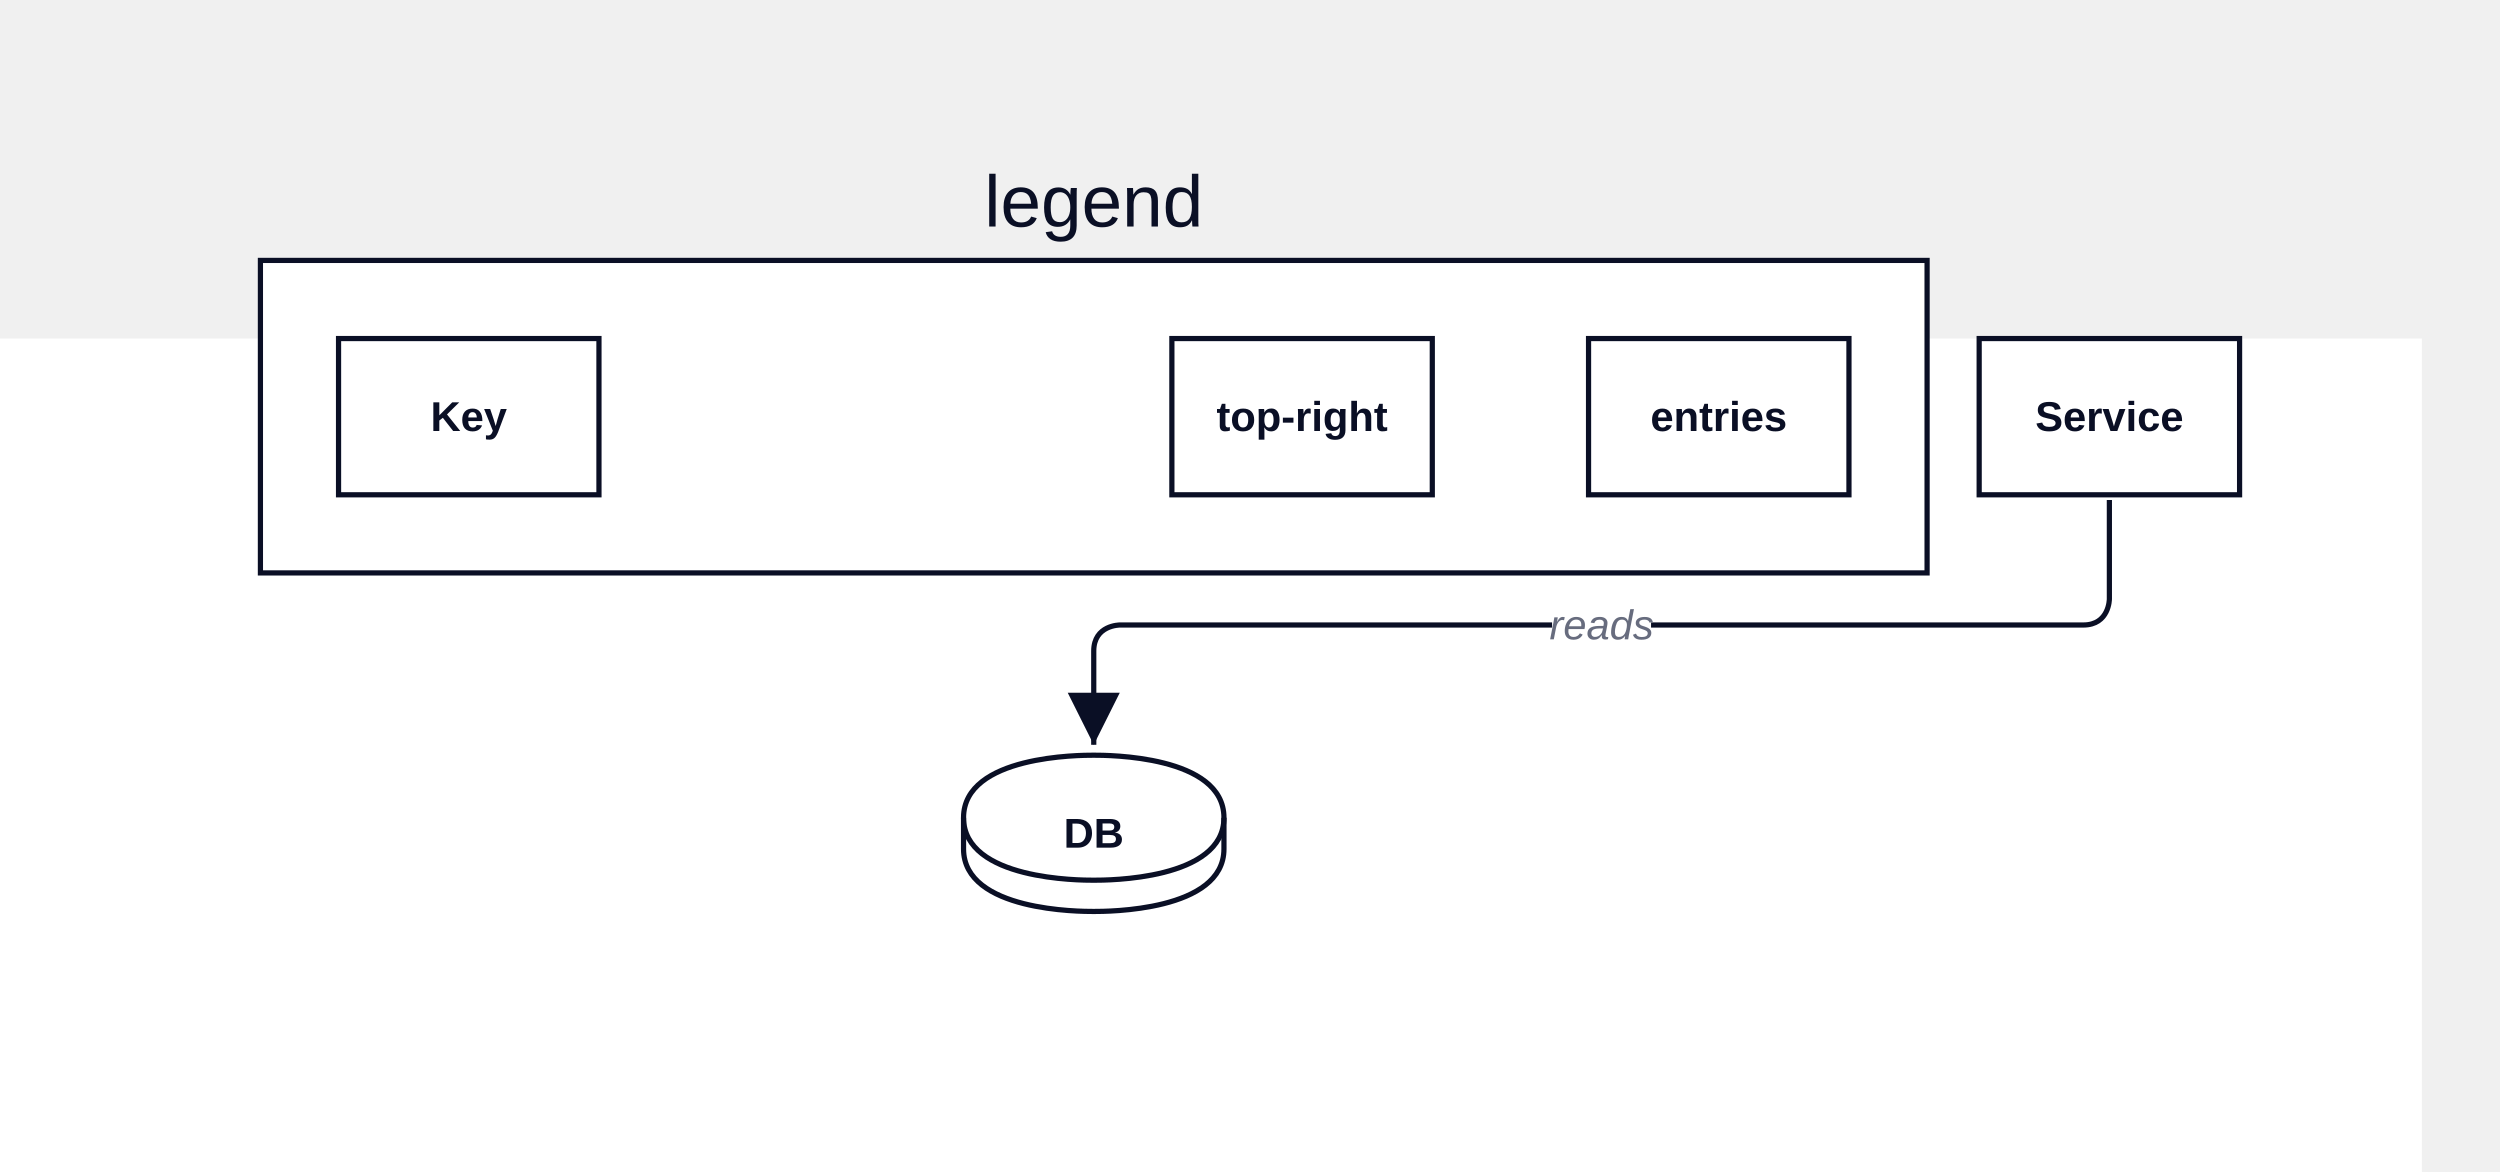
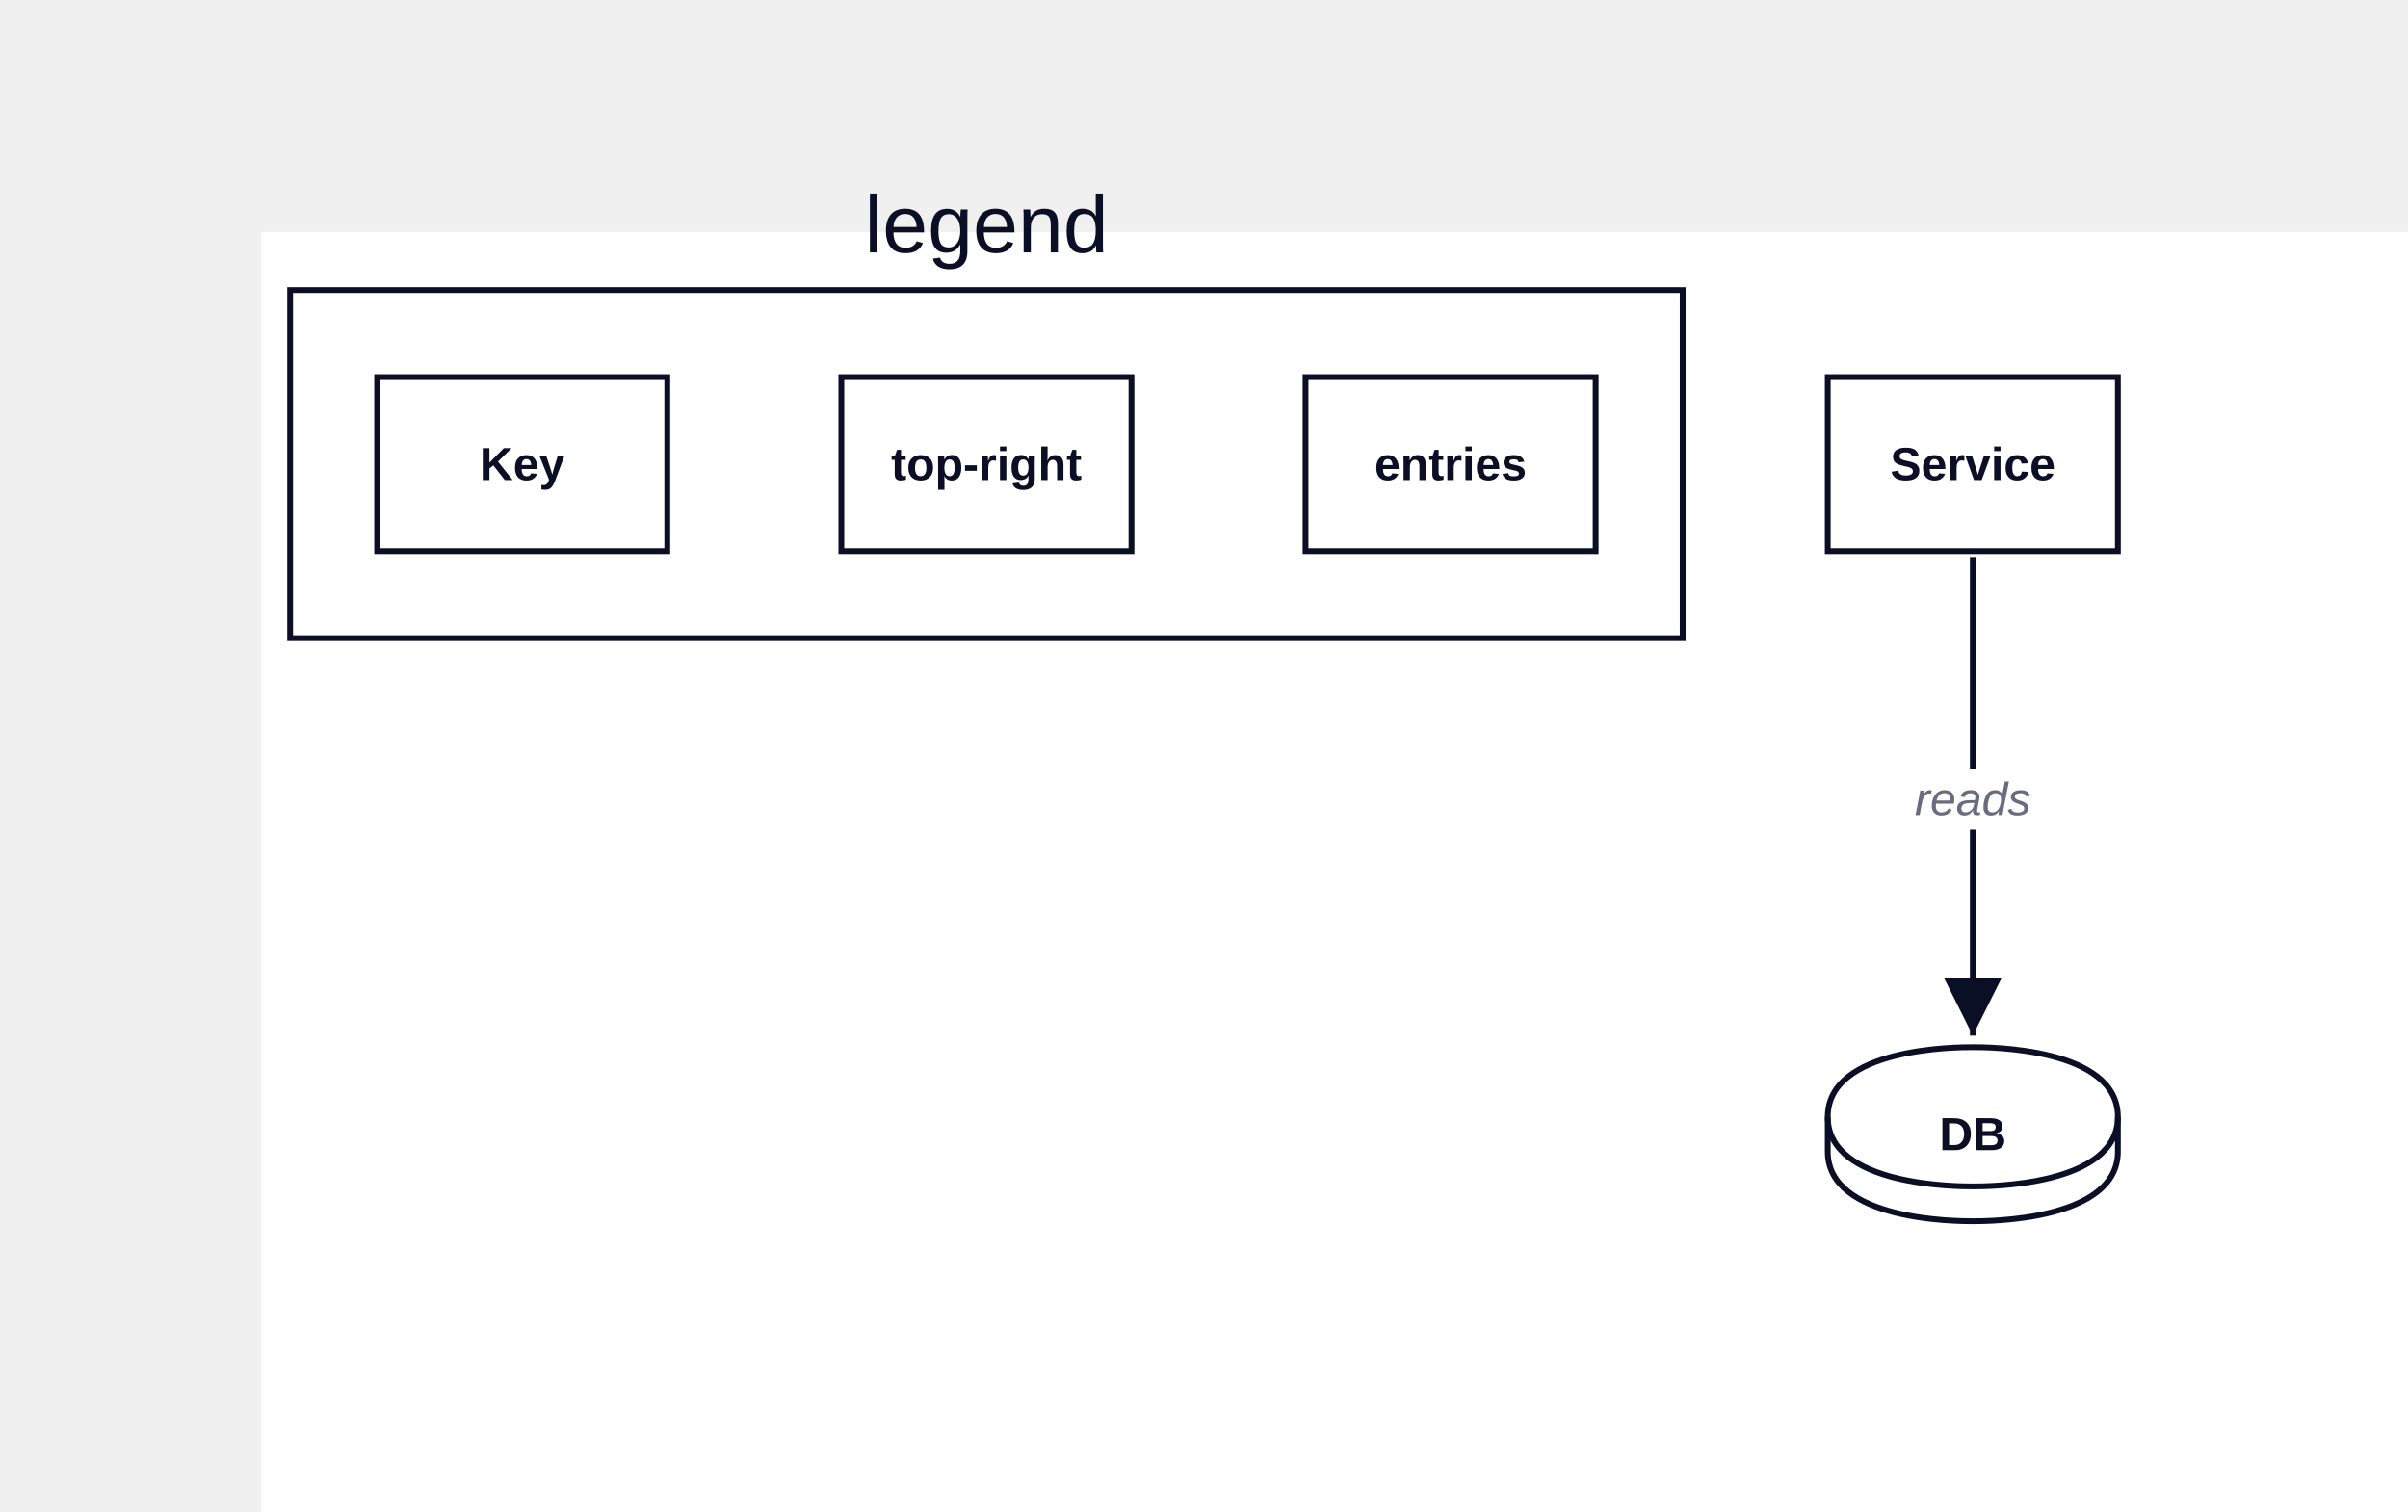
- <svg xmlns="http://www.w3.org/2000/svg" width="960" height="450" viewBox="30 -130 960 450" data-d2-version="0.1.0">
+ <svg xmlns="http://www.w3.org/2000/svg" width="830" height="521" viewBox="-90 -80 830 521" data-d2-version="0.1.0">
  <defs>
    <marker id="arrow-triangle" markerWidth="10" markerHeight="10" refX="10" refY="5" orient="auto" markerUnits="strokeWidth">
      <path d="M0,0 L10,5 L0,10 Z" fill="#0A0F25" />
    </marker>
    <marker id="arrow-triangle-reverse" markerWidth="10" markerHeight="10" refX="0" refY="5" orient="auto" markerUnits="strokeWidth">
      <path d="M10,0 L0,5 L10,10 Z" fill="#0A0F25" />
    </marker>
    <marker id="arrow-diamond" markerWidth="10" markerHeight="10" refX="10" refY="5" orient="auto" markerUnits="strokeWidth">
      <path d="M0,5 L5,0 L10,5 L5,10 Z" fill="#0A0F25" />
    </marker>
    <marker id="arrow-diamond-reverse" markerWidth="10" markerHeight="10" refX="0" refY="5" orient="auto" markerUnits="strokeWidth">
      <path d="M0,5 L5,0 L10,5 L5,10 Z" fill="#0A0F25" />
    </marker>
    <marker id="arrow-circle" markerWidth="10" markerHeight="10" refX="6" refY="5" orient="auto" markerUnits="strokeWidth">
      <circle cx="5" cy="5" r="4" fill="#0A0F25" />
    </marker>
    <marker id="arrow-circle-reverse" markerWidth="10" markerHeight="10" refX="4" refY="5" orient="auto" markerUnits="strokeWidth">
      <circle cx="5" cy="5" r="4" fill="#0A0F25" />
    </marker>
    <marker id="arrow-cf-one" markerWidth="10" markerHeight="10" refX="10" refY="5" orient="auto" markerUnits="strokeWidth">
      <line x1="10" y1="0" x2="10" y2="10" stroke="#0A0F25" stroke-width="2" />
    </marker>
    <marker id="arrow-cf-one-reverse" markerWidth="10" markerHeight="10" refX="0" refY="5" orient="auto" markerUnits="strokeWidth">
      <line x1="0" y1="0" x2="0" y2="10" stroke="#0A0F25" stroke-width="2" />
    </marker>
    <marker id="arrow-cf-many" markerWidth="10" markerHeight="10" refX="10" refY="5" orient="auto" markerUnits="strokeWidth">
      <path d="M0,5 L10,0 M0,5 L10,5 M0,5 L10,10" stroke="#0A0F25" stroke-width="2" fill="none" />
    </marker>
    <marker id="arrow-cf-many-reverse" markerWidth="10" markerHeight="10" refX="0" refY="5" orient="auto" markerUnits="strokeWidth">
      <path d="M10,5 L0,0 M10,5 L0,5 M10,5 L0,10" stroke="#0A0F25" stroke-width="2" fill="none" />
    </marker>
    <marker id="arrow-cf-one-required" markerWidth="10" markerHeight="10" refX="10" refY="5" orient="auto" markerUnits="strokeWidth">
      <line x1="10" y1="0" x2="10" y2="10" stroke="#0A0F25" stroke-width="2" />
      <line x1="7" y1="0" x2="7" y2="10" stroke="#0A0F25" stroke-width="2" />
    </marker>
    <marker id="arrow-cf-one-required-reverse" markerWidth="10" markerHeight="10" refX="0" refY="5" orient="auto" markerUnits="strokeWidth">
      <line x1="0" y1="0" x2="0" y2="10" stroke="#0A0F25" stroke-width="2" />
      <line x1="3" y1="0" x2="3" y2="10" stroke="#0A0F25" stroke-width="2" />
    </marker>
    <marker id="arrow-cf-many-required" markerWidth="10" markerHeight="10" refX="10" refY="5" orient="auto" markerUnits="strokeWidth">
      <path d="M0,5 L10,0 M0,5 L10,5 M0,5 L10,10" stroke="#0A0F25" stroke-width="2" fill="none" />
      <line x1="3" y1="0" x2="3" y2="10" stroke="#0A0F25" stroke-width="2" />
    </marker>
    <marker id="arrow-cf-many-required-reverse" markerWidth="10" markerHeight="10" refX="0" refY="5" orient="auto" markerUnits="strokeWidth">
      <path d="M10,5 L0,0 M10,5 L0,5 M10,5 L0,10" stroke="#0A0F25" stroke-width="2" fill="none" />
      <line x1="7" y1="0" x2="7" y2="10" stroke="#0A0F25" stroke-width="2" />
    </marker>
    <marker id="arrow-cf-one-optional" markerWidth="10" markerHeight="10" refX="10" refY="5" orient="auto" markerUnits="strokeWidth">
      <line x1="10" y1="0" x2="10" y2="10" stroke="#0A0F25" stroke-width="2" />
      <circle cx="7" cy="5" r="2" stroke="#0A0F25" stroke-width="2" fill="white" />
    </marker>
    <marker id="arrow-cf-one-optional-reverse" markerWidth="10" markerHeight="10" refX="0" refY="5" orient="auto" markerUnits="strokeWidth">
      <line x1="0" y1="0" x2="0" y2="10" stroke="#0A0F25" stroke-width="2" />
      <circle cx="3" cy="5" r="2" stroke="#0A0F25" stroke-width="2" fill="white" />
    </marker>
    <marker id="arrow-cf-many-optional" markerWidth="10" markerHeight="10" refX="10" refY="5" orient="auto" markerUnits="strokeWidth">
      <path d="M0,5 L10,0 M0,5 L10,5 M0,5 L10,10" stroke="#0A0F25" stroke-width="2" fill="none" />
      <circle cx="3" cy="5" r="2" stroke="#0A0F25" stroke-width="2" fill="white" />
    </marker>
    <marker id="arrow-cf-many-optional-reverse" markerWidth="10" markerHeight="10" refX="0" refY="5" orient="auto" markerUnits="strokeWidth">
      <path d="M10,5 L0,0 M10,5 L0,5 M10,5 L0,10" stroke="#0A0F25" stroke-width="2" fill="none" />
      <circle cx="7" cy="5" r="2" stroke="#0A0F25" stroke-width="2" fill="white" />
    </marker>
    <marker id="arrow-line" markerWidth="10" markerHeight="10" refX="10" refY="5" orient="auto" markerUnits="strokeWidth">
      <line x1="10" y1="0" x2="10" y2="10" stroke="#0A0F25" stroke-width="2" />
    </marker>
    <marker id="arrow-line-reverse" markerWidth="10" markerHeight="10" refX="0" refY="5" orient="auto" markerUnits="strokeWidth">
      <line x1="0" y1="0" x2="0" y2="10" stroke="#0A0F25" stroke-width="2" />
    </marker>
    <marker id="arrow-open" markerWidth="10" markerHeight="10" refX="10" refY="5" orient="auto" markerUnits="strokeWidth">
      <path d="M0,0 L10,5 L0,10" stroke="#0A0F25" stroke-width="2" fill="none" />
    </marker>
    <marker id="arrow-open-reverse" markerWidth="10" markerHeight="10" refX="0" refY="5" orient="auto" markerUnits="strokeWidth">
      <path d="M10,0 L0,5 L10,10" stroke="#0A0F25" stroke-width="2" fill="none" />
    </marker>
    <marker id="arrow" markerWidth="10" markerHeight="10" refX="10" refY="5" orient="auto" markerUnits="strokeWidth">
      <path d="M0,0 L10,5 L0,10 Z" fill="#0A0F25" />
    </marker>
    <marker id="arrow-reverse" markerWidth="10" markerHeight="10" refX="0" refY="5" orient="auto" markerUnits="strokeWidth">
      <path d="M10,0 L0,5 L10,10 Z" fill="#0A0F25" />
    </marker>
  </defs>
  <rect width="100%" height="100%" fill="#FFFFFF" />
  <g id="base-layer">
-     <rect x="130" y="-30" width="640" height="120" fill="#FFFFFF" stroke="#0A0F25" stroke-width="2" rx="0" ry="0" />
-     <rect x="790" y="0" width="100" height="60" fill="#FFFFFF" stroke="#0A0F25" stroke-width="2" rx="0" ry="0" />
-     <path d="M 400 184 C 400 160 445 160 450 160 C 455 160 500 160 500 184 L 500 196 C 500 220 455 220 450 220 C 445 220 400 220 400 196 L 400 184 Z" fill="#FFFFFF" stroke="#0A0F25" stroke-width="2" />
-     <ellipse cx="450" cy="184" rx="50" ry="24" fill="none" stroke="none" stroke-width="0" />
-     <path d="M 400 184 C 400 208 445 208 450 208 C 455 208 500 208 500 184" fill="none" stroke="#0A0F25" stroke-width="2" />
-     <rect x="640" y="0" width="100" height="60" fill="#FFFFFF" stroke="#0A0F25" stroke-width="2" rx="0" ry="0" />
-     <rect x="160" y="0" width="100" height="60" fill="#FFFFFF" stroke="#0A0F25" stroke-width="2" rx="0" ry="0" />
-     <rect x="480" y="0" width="100" height="60" fill="#FFFFFF" stroke="#0A0F25" stroke-width="2" rx="0" ry="0" />
-     <path d="M 840 62 C 840 77.2 840 84.8 840 100 C 840 100 840 110 830 110 C 682 110 608 110 460 110 C 460 110 450 110 450 120 C 450 134.4 450 141.6 450 156" fill="none" stroke="#0A0F25" stroke-width="2" marker-end="url(#arrow-triangle)" />
-     <rect x="626" y="99.5" width="38" height="21" fill="#FFFFFF" stroke="none" stroke-width="1" rx="3" ry="3" />
-     <text x="645" y="115.5" text-anchor="middle" dominant-baseline="alphabetic" font-family="Arial, sans-serif" font-size="16" style="fill: #676C7E; font-style: italic">reads</text>
-     <text x="450" y="-43" text-anchor="middle" dominant-baseline="alphabetic" font-family="Arial, sans-serif" font-size="28" style="fill: #0A0F25">legend</text>
-     <text x="840" y="35.5" text-anchor="middle" dominant-baseline="alphabetic" font-family="Arial, sans-serif" font-size="16" style="fill: #0A0F25; font-weight: 700">Service</text>
-     <text x="450" y="195.5" text-anchor="middle" dominant-baseline="alphabetic" font-family="Arial, sans-serif" font-size="16" style="fill: #0A0F25; font-weight: 700">DB</text>
-     <text x="690" y="35.5" text-anchor="middle" dominant-baseline="alphabetic" font-family="Arial, sans-serif" font-size="16" style="fill: #0A0F25; font-weight: 700">entries</text>
-     <text x="210" y="35.5" text-anchor="middle" dominant-baseline="alphabetic" font-family="Arial, sans-serif" font-size="16" style="fill: #0A0F25; font-weight: 700">Key</text>
-     <text x="530" y="35.5" text-anchor="middle" dominant-baseline="alphabetic" font-family="Arial, sans-serif" font-size="16" style="fill: #0A0F25; font-weight: 700">top-right</text>
+     <rect x="10" y="20" width="480" height="120" fill="#FFFFFF" stroke="#0A0F25" stroke-width="2" rx="0" ry="0" />
+     <rect x="540" y="50" width="100" height="60" fill="#FFFFFF" stroke="#0A0F25" stroke-width="2" rx="0" ry="0" />
+     <path d="M 540 305 C 540 281 585 281 590 281 C 595 281 640 281 640 305 L 640 317 C 640 341 595 341 590 341 C 585 341 540 341 540 317 L 540 305 Z" fill="#FFFFFF" stroke="#0A0F25" stroke-width="2" />
+     <ellipse cx="590" cy="305" rx="50" ry="24" fill="none" stroke="none" stroke-width="0" />
+     <path d="M 540 305 C 540 329 585 329 590 329 C 595 329 640 329 640 305" fill="none" stroke="#0A0F25" stroke-width="2" />
+     <rect x="360" y="50" width="100" height="60" fill="#FFFFFF" stroke="#0A0F25" stroke-width="2" rx="0" ry="0" />
+     <rect x="40" y="50" width="100" height="60" fill="#FFFFFF" stroke="#0A0F25" stroke-width="2" rx="0" ry="0" />
+     <rect x="200" y="50" width="100" height="60" fill="#FFFFFF" stroke="#0A0F25" stroke-width="2" rx="0" ry="0" />
+     <path d="M 590 112 C 590 178 590 211 590 277" fill="none" stroke="#0A0F25" stroke-width="2" marker-end="url(#arrow-triangle)" />
+     <rect x="571" y="185" width="38" height="21" fill="#FFFFFF" stroke="none" stroke-width="1" rx="3" ry="3" />
+     <text x="590" y="201" text-anchor="middle" dominant-baseline="alphabetic" font-family="Arial, sans-serif" font-size="16" style="fill: #676C7E; font-style: italic">reads</text>
+     <text x="250" y="7" text-anchor="middle" dominant-baseline="alphabetic" font-family="Arial, sans-serif" font-size="28" style="fill: #0A0F25">legend</text>
+     <text x="590" y="85.5" text-anchor="middle" dominant-baseline="alphabetic" font-family="Arial, sans-serif" font-size="16" style="fill: #0A0F25; font-weight: 700">Service</text>
+     <text x="590" y="316.5" text-anchor="middle" dominant-baseline="alphabetic" font-family="Arial, sans-serif" font-size="16" style="fill: #0A0F25; font-weight: 700">DB</text>
+     <text x="410" y="85.5" text-anchor="middle" dominant-baseline="alphabetic" font-family="Arial, sans-serif" font-size="16" style="fill: #0A0F25; font-weight: 700">entries</text>
+     <text x="90" y="85.5" text-anchor="middle" dominant-baseline="alphabetic" font-family="Arial, sans-serif" font-size="16" style="fill: #0A0F25; font-weight: 700">Key</text>
+     <text x="250" y="85.5" text-anchor="middle" dominant-baseline="alphabetic" font-family="Arial, sans-serif" font-size="16" style="fill: #0A0F25; font-weight: 700">top-right</text>
  </g>
</svg>
